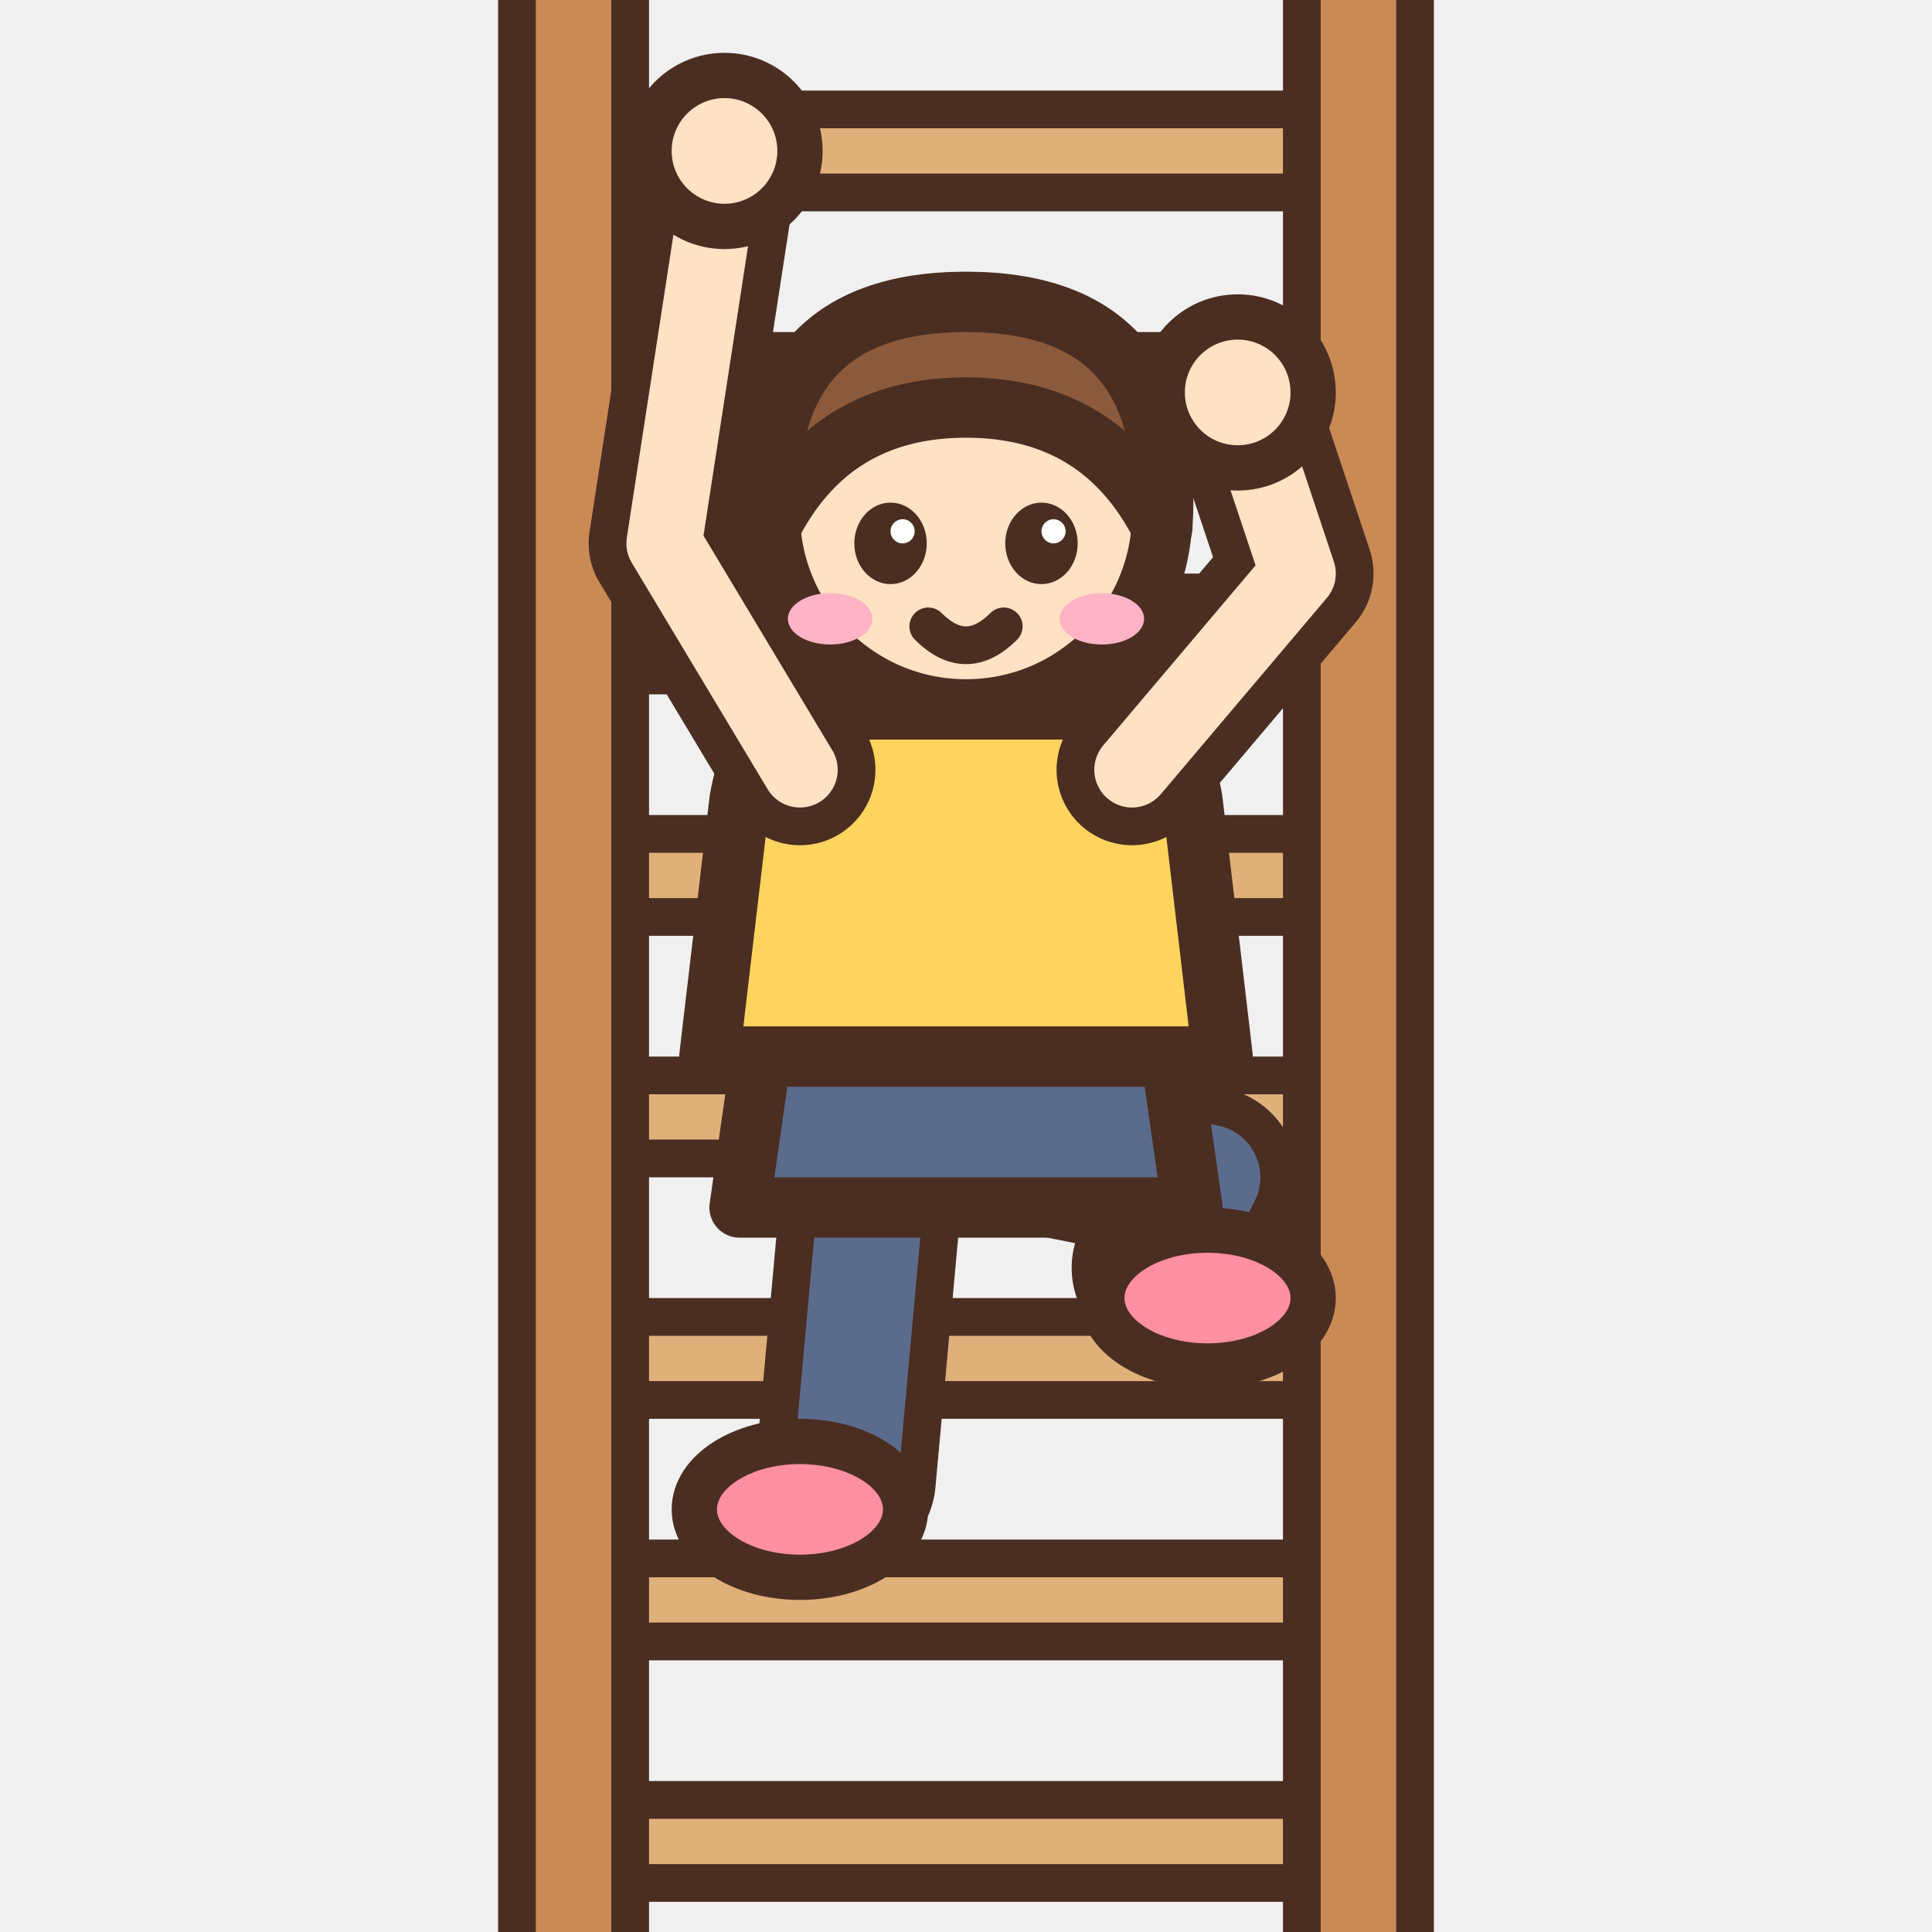
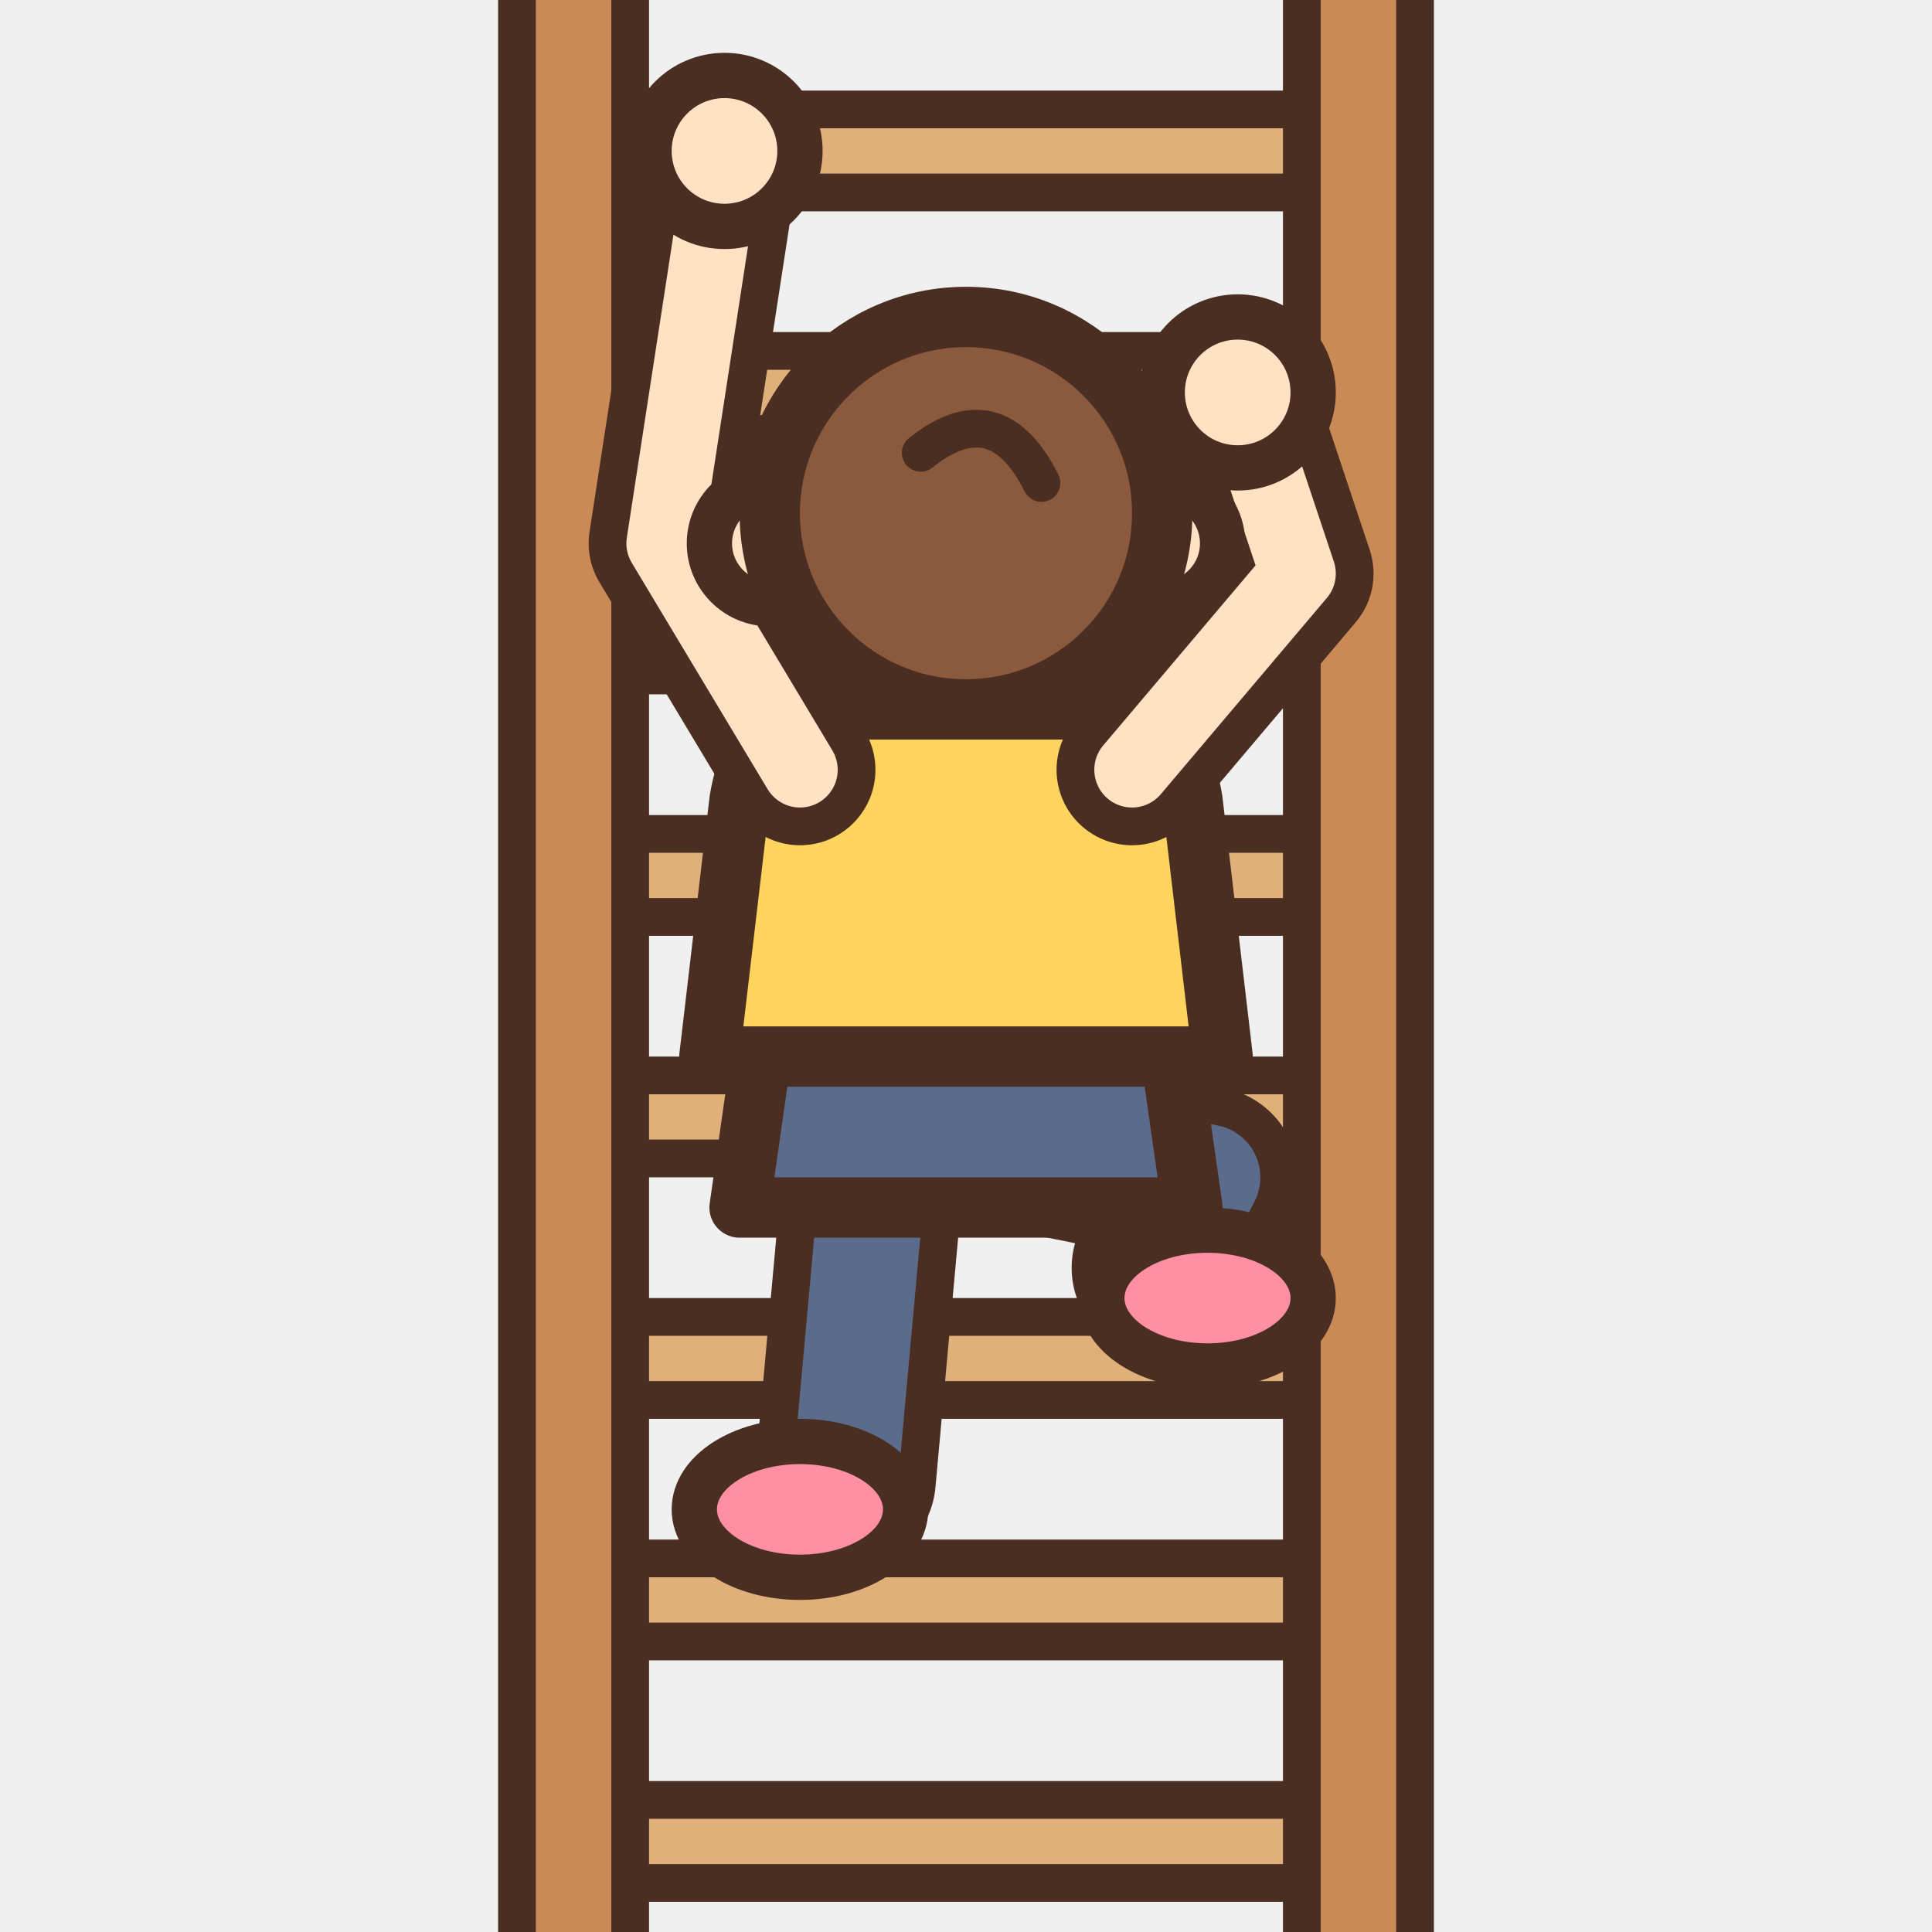
<svg xmlns="http://www.w3.org/2000/svg" viewBox="0 0 128 128">
  <g stroke="#4b2e22" stroke-width="4" stroke-linejoin="round" stroke-linecap="round">
    <path d="M38 10h52" stroke-width="8" />
    <path d="M38 10h52" stroke="#e0b07a" stroke-width="3" />
    <path d="M38 26h52" stroke-width="8" />
    <path d="M38 26h52" stroke="#e0b07a" stroke-width="3" />
    <path d="M38 42h52" stroke-width="8" />
    <path d="M38 42h52" stroke="#e0b07a" stroke-width="3" />
    <path d="M38 58h52" stroke-width="8" />
    <path d="M38 58h52" stroke="#e0b07a" stroke-width="3" />
    <path d="M38 74h52" stroke-width="8" />
    <path d="M38 74h52" stroke="#e0b07a" stroke-width="3" />
    <path d="M38 90h52" stroke-width="8" />
    <path d="M38 90h52" stroke="#e0b07a" stroke-width="3" />
    <path d="M38 106h52" stroke-width="8" />
    <path d="M38 106h52" stroke="#e0b07a" stroke-width="3" />
    <path d="M38 122h52" stroke-width="8" />
    <path d="M38 122h52" stroke="#e0b07a" stroke-width="3" />
    <path d="M38 0v128M90 0v128" stroke-width="10" />
    <path d="M38 0v128M90 0v128" stroke="#c98a55" stroke-width="5" />
    <g transform="translate(64 34) scale(1.0)">
      <path d="M-6 42L-8 64" fill="none" stroke="#4b2e22" stroke-width="12" />
      <path d="M-6 42L-8 64" fill="none" stroke="#5b6b8c" stroke-width="7" />
      <path d="M6 42L16 44L13 50" fill="none" stroke="#4b2e22" stroke-width="12" />
      <path d="M6 42L16 44L13 50" fill="none" stroke="#5b6b8c" stroke-width="7" />
      <ellipse cx="-11" cy="66" rx="7" ry="4.5" fill="#ff8fa3" stroke-width="3" />
      <ellipse cx="16" cy="52" rx="7" ry="4.5" fill="#ff8fa3" stroke-width="3" />
      <path d="M-13 32h26l2 14H-15Z" fill="#5b6b8c" />
      <path d="M-9 13h18q5 0 6 6l2 17h-34l2-17q1-6 6-6Z" fill="#ffd45e" />
      <path d="M-11 17L-20 2L-16 -24" fill="none" stroke="#4b2e22" stroke-width="10" />
      <path d="M-11 17L-20 2L-16 -24" fill="none" stroke="#ffe2c4" stroke-width="5" />
      <circle cx="-16" cy="-24" r="5" fill="#ffe2c4" stroke-width="3" />
      <path d="M11 17L22 4L18 -8" fill="none" stroke="#4b2e22" stroke-width="10" />
      <path d="M11 17L22 4L18 -8" fill="none" stroke="#ffe2c4" stroke-width="5" />
      <circle cx="18" cy="-8" r="5" fill="#ffe2c4" stroke-width="3" />
-       <circle cx="0" cy="0" r="13" fill="#ffe2c4" />
-       <path d="M-13 1q-1-15 13-15 14 0 13 15-4-8-13-8-9 0-13 8Z" fill="#8b5a3c" />
-       <ellipse cx="-5" cy="2" rx="2.4" ry="2.7" fill="#4b2e22" stroke="none" />
-       <circle cx="-4.2" cy="1.2" r="0.8" fill="#fff" stroke="none" />
-       <ellipse cx="5" cy="2" rx="2.4" ry="2.7" fill="#4b2e22" stroke="none" />
-       <circle cx="5.8" cy="1.2" r="0.8" fill="#fff" stroke="none" />
-       <ellipse cx="-9" cy="7" rx="2.8" ry="1.7" fill="#ffb3c6" stroke="none" />
-       <ellipse cx="9" cy="7" rx="2.8" ry="1.7" fill="#ffb3c6" stroke="none" />
-       <path d="M-2.5 7.5q2.5 2.5 5 0" fill="none" stroke-width="2.5" />
+       <circle cx="-13" cy="2" r="4" fill="#ffe2c4" stroke-width="3" />
+       <circle cx="13" cy="2" r="4" fill="#ffe2c4" stroke-width="3" />
+       <circle cx="0" cy="0" r="13" fill="#8b5a3c" />
+       <path d="M-3-4q5-4 8 2" fill="none" stroke-width="2.5" />
    </g>
  </g>
</svg>
